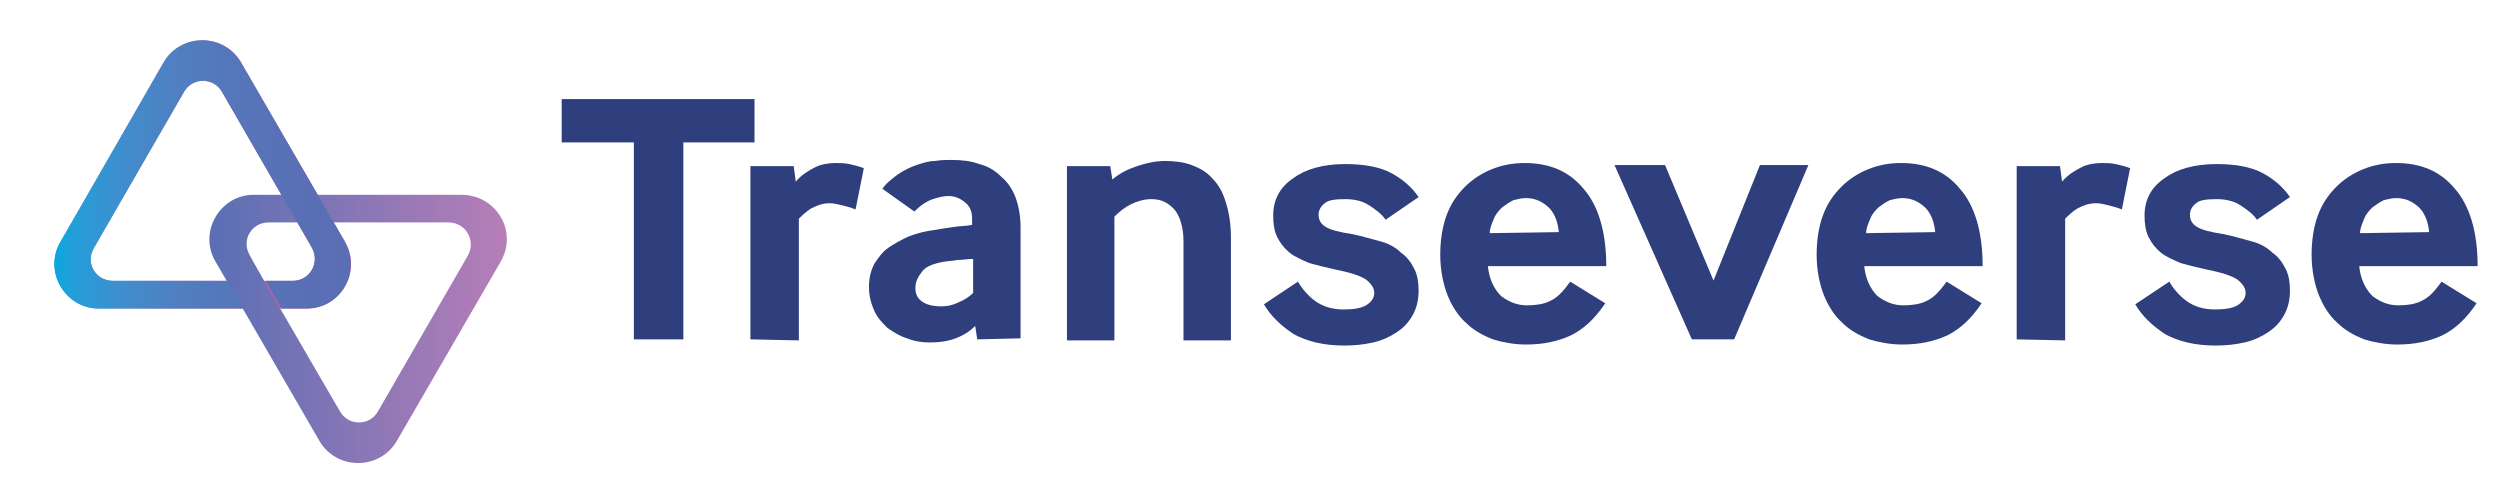
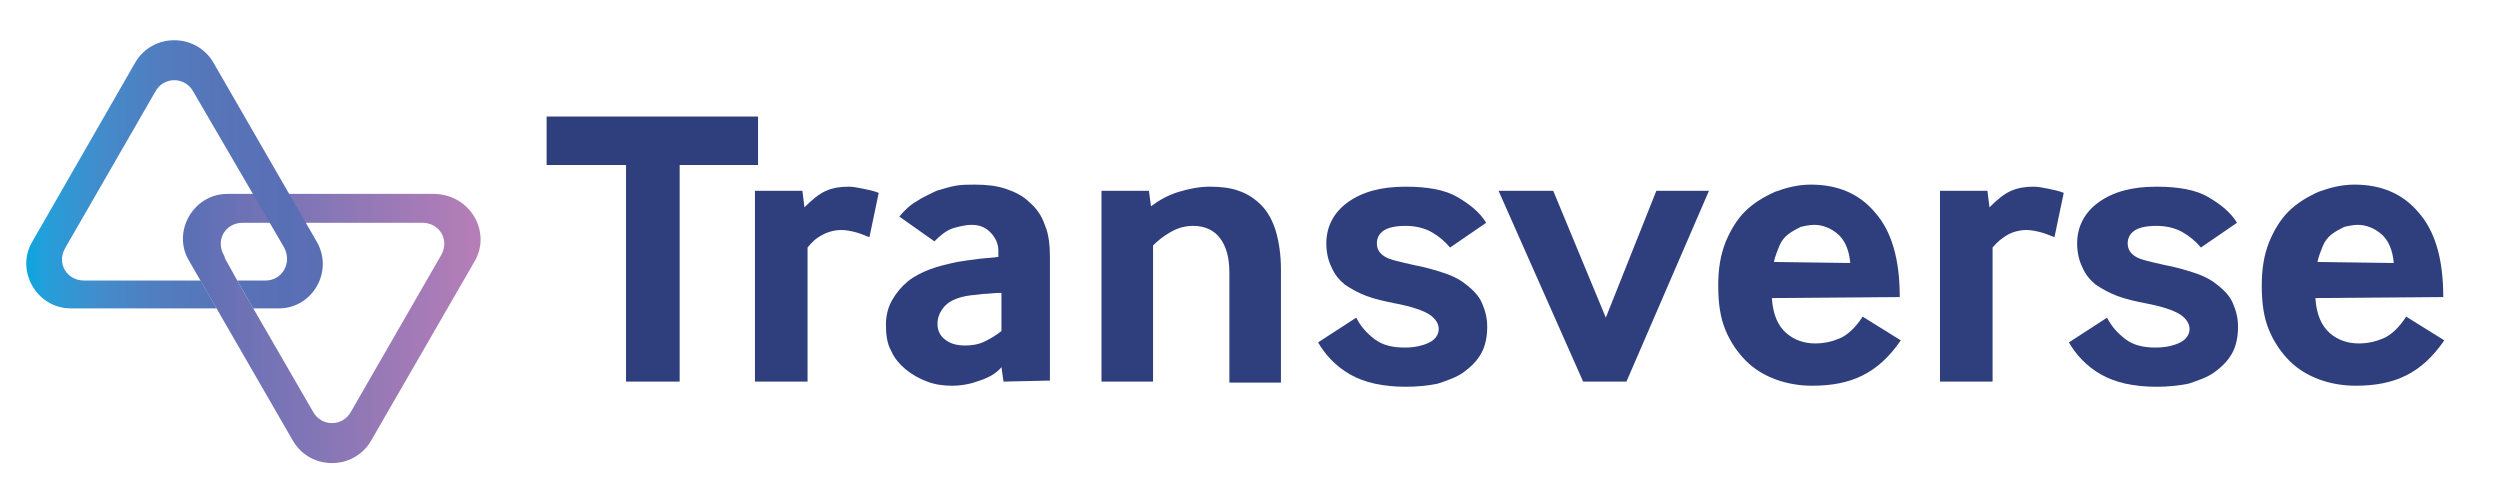
- <svg xmlns="http://www.w3.org/2000/svg" id="Layer_1" data-name="Layer 1" viewBox="0 0 242.44 47.02">
+ <svg xmlns="http://www.w3.org/2000/svg" id="Layer_1" data-name="Layer 1" viewBox="0 0 242.4 47">
  <defs>
    <style>
      .cls-1 {
        fill: url(#linear-gradient);
      }

-       .cls-1, .cls-2, .cls-3, .cls-4 {
+       .cls-1, .cls-2, .cls-3 {
        stroke-width: 0px;
      }

      .cls-2 {
        fill: url(#linear-gradient-2);
      }

      .cls-3 {
-         fill: url(#linear-gradient-3);
-       }
- 
-       .cls-4 {
        fill: #2f3e7c;
      }
    </style>
-     <linearGradient id="linear-gradient" x1="5.27" y1="-611.3" x2="34.04" y2="-611.3" gradientTransform="translate(0 -594.39) scale(1 -1)" gradientUnits="userSpaceOnUse">
-       <stop offset="0" stop-color="#09a6df" />
-       <stop offset=".13" stop-color="#7497ce" />
-       <stop offset=".26" stop-color="#9e87bf" />
-       <stop offset=".41" stop-color="#bb78b2" />
-       <stop offset=".55" stop-color="#d069a9" />
-       <stop offset=".69" stop-color="#de5ba1" />
-       <stop offset=".84" stop-color="#e6519d" />
-       <stop offset="1" stop-color="#e94d9c" />
-     </linearGradient>
-     <linearGradient id="linear-gradient-2" x1="20.42" y1="842.95" x2="49.17" y2="842.95" gradientTransform="translate(0 -811.05)" gradientUnits="userSpaceOnUse">
+     <linearGradient id="linear-gradient" x1="17.86" y1="-794.9" x2="46.61" y2="-794.9" gradientTransform="translate(0 -763.05) scale(1 -1)" gradientUnits="userSpaceOnUse">
      <stop offset="0" stop-color="#5a6fb5" />
      <stop offset="1" stop-color="#b77eb7" />
    </linearGradient>
-     <linearGradient id="linear-gradient-3" x1="5.27" y1="-611.3" x2="34.05" y2="-611.3" gradientTransform="translate(0 -594.39) scale(1 -1)" gradientUnits="userSpaceOnUse">
+     <linearGradient id="linear-gradient-2" x1="2.55" y1="711.29" x2="31.3" y2="711.29" gradientTransform="translate(0 -694.39)" gradientUnits="userSpaceOnUse">
      <stop offset="0" stop-color="#09a6df" />
      <stop offset=".06" stop-color="#239fda" />
      <stop offset=".24" stop-color="#418dcc" />
      <stop offset=".42" stop-color="#4f7fc1" />
      <stop offset=".6" stop-color="#5676ba" />
      <stop offset=".8" stop-color="#5970b6" />
      <stop offset="1" stop-color="#5a6eb4" />
    </linearGradient>
  </defs>
-   <path class="cls-1" d="M33.46,23.46L23.36,6.03c-1.67-2.83-5.81-2.83-7.48,0L5.86,23.46c-1.67,2.83.44,6.46,3.7,6.46h20.12c3.34,0,5.45-3.56,3.78-6.46ZM28.38,27.24H10.94c-1.67,0-2.69-1.74-1.82-3.2l8.72-15.11c.8-1.45,2.91-1.45,3.7,0l8.72,15.11c.8,1.45-.22,3.2-1.89,3.2Z" />
-   <path class="cls-2" d="M48.57,25.35l-10.1,17.43c-1.67,2.83-5.81,2.83-7.48,0l-10.1-17.43c-1.67-2.83.44-6.46,3.7-6.46h20.12c3.49,0,5.52,3.63,3.85,6.46ZM43.48,21.57h-17.43c-1.67,0-2.69,1.74-1.82,3.2l.15.29,1.53,2.69,7.05,12.13c.8,1.45,2.91,1.45,3.7,0l8.72-15.11c.8-1.45-.22-3.2-1.89-3.2Z" />
-   <path class="cls-3" d="M33.46,23.46L23.36,6.03c-1.67-2.83-5.81-2.83-7.48,0L5.86,23.46c-1.67,2.83.44,6.46,3.7,6.46h14.09l-1.53-2.69h-11.19c-1.67,0-2.69-1.74-1.82-3.2l8.72-15.11c.8-1.45,2.91-1.45,3.7,0l8.72,15.11c.8,1.45-.22,3.2-1.82,3.2h-2.69l1.53,2.69h2.54c3.2,0,5.3-3.56,3.63-6.46Z" />
+   <path class="cls-1" d="M46.04,25.3l-10.1,17.5c-1.7,2.8-5.8,2.8-7.5,0l-10.1-17.5c-1.7-2.8.4-6.5,3.7-6.5h20.1c3.5.1,5.5,3.7,3.9,6.5ZM40.94,21.6h-17.4c-1.7,0-2.7,1.7-1.8,3.2l.1.3,1.5,2.7,7,12.1c.8,1.5,2.9,1.5,3.7,0l8.7-15.1c.9-1.5-.1-3.2-1.8-3.2Z" />
+   <path class="cls-2" d="M30.75,23.5L20.65,6c-1.7-2.8-5.8-2.8-7.5,0L3.15,23.4c-1.7,2.8.4,6.5,3.7,6.5h14.15l-1.55-2.7h-11.3c-1.7,0-2.7-1.7-1.8-3.2l8.7-15.1c.8-1.5,2.9-1.5,3.7,0l8.8,15.1c.8,1.5-.2,3.2-1.8,3.2h-2.75l1.55,2.7h2.5c3.2,0,5.3-3.5,3.7-6.4Z" />
  <g>
-     <path class="cls-4" d="M61.47,32.91V13.81h-7v-4.2h18.7v4.2h-6.9v19.1h-4.8Z" />
-     <path class="cls-4" d="M72.77,32.91v-16.8h4.2l.2,1.5c.6-.7,1.3-1.1,1.9-1.4s1.3-.4,2-.4c.4,0,.8,0,1.3.1.4.1.9.2,1.4.4l-.8,4c-.5-.2-.9-.3-1.3-.4s-.8-.2-1.2-.2c-.7,0-1.2.2-1.8.5-.5.3-.9.7-1.2,1v11.8l-4.7-.1h0Z" />
-     <path class="cls-4" d="M94.77,32.91l-.2-1.3c-.5.5-1.1.9-1.9,1.2-.8.3-1.6.4-2.5.4-.7,0-1.5-.1-2.2-.4-.7-.2-1.3-.6-1.9-1-.5-.5-1-1-1.3-1.7s-.5-1.4-.5-2.3.2-1.6.5-2.2c.4-.6.8-1.2,1.4-1.6s1.3-.8,2-1.1c.8-.3,1.6-.5,2.4-.6.6-.1,1.2-.2,1.9-.3.7-.1,1.3-.1,1.8-.2v-.6c0-.7-.2-1.2-.7-1.6s-1-.6-1.6-.6c-.4,0-.9.1-1.5.3-.6.2-1.2.6-1.8,1.2l-3.1-2.2c.4-.6,1-1,1.5-1.4.6-.4,1.2-.7,1.8-.9.6-.2,1.2-.4,1.8-.4.6-.1,1.1-.1,1.6-.1,1,0,1.9.1,2.7.4.8.2,1.5.6,2.1,1.2.6.5,1.1,1.2,1.4,2,.3.8.5,1.8.5,2.9v10.8l-4.2.1h0ZM94.37,25.11c-.5,0-1,.1-1.5.1-.5.1-1,.1-1.5.2-1,.2-1.7.5-2,1-.4.5-.6,1-.6,1.5,0,.6.2,1,.6,1.3s1,.5,1.9.5c.6,0,1.1-.1,1.7-.4.5-.2,1-.5,1.4-.9v-3.3h0Z" />
-     <path class="cls-4" d="M103.47,32.91v-16.8h4.2l.2,1.3c.7-.6,1.5-1,2.4-1.3s1.8-.5,2.7-.5,1.8.1,2.6.4,1.5.7,2,1.3c.6.6,1,1.3,1.3,2.3.3.9.5,2.1.5,3.4v10h-4.6v-9.6c0-1.3-.3-2.3-.8-3-.6-.7-1.3-1.1-2.3-1.1-.7,0-1.4.2-2,.5s-1.1.7-1.6,1.2v12h-4.6v-.1h0Z" />
-     <path class="cls-4" d="M125.87,27.31c.4.7,1,1.4,1.7,1.9s1.6.8,2.7.8c.9,0,1.7-.1,2.2-.4s.8-.7.8-1.2-.3-.9-.8-1.3c-.6-.4-1.6-.7-3.1-1-.9-.2-1.7-.4-2.4-.6-.7-.3-1.4-.6-1.9-1s-.9-.9-1.2-1.5-.4-1.3-.4-2.1c0-1.5.6-2.7,1.9-3.6,1.2-.9,2.9-1.4,5.1-1.4,1.9,0,3.4.3,4.5.9s2,1.4,2.6,2.3l-3.2,2.2c-.4-.6-1-1-1.6-1.4s-1.4-.6-2.3-.6c-1,0-1.7.1-2,.4-.4.3-.6.7-.6,1.1,0,.5.2.9.7,1.2s1.3.5,2.6.7c1,.2,1.9.5,2.7.7s1.5.6,2,1.1c.6.4,1,1,1.3,1.6s.4,1.3.4,2.1c0,.9-.2,1.7-.6,2.4s-.9,1.2-1.5,1.6-1.4.8-2.3,1-1.8.3-2.8.3c-2,0-3.6-.4-4.9-1.1-1.2-.8-2.2-1.7-2.9-2.9l3.3-2.2Z" />
-     <path class="cls-4" d="M144.27,25.61c.1,1.4.6,2.4,1.3,3.1.8.6,1.6.9,2.5.9.8,0,1.6-.1,2.2-.4.7-.3,1.3-.9,2-1.9l3.4,2.1c-1,1.5-2.1,2.5-3.3,3.1-1.3.6-2.7.9-4.4.9-1.1,0-2.2-.2-3.2-.5-1-.4-1.9-.9-2.6-1.6-.8-.7-1.4-1.7-1.8-2.7s-.7-2.4-.7-3.9c0-1.4.2-2.7.6-3.8s1-2,1.8-2.8c.7-.7,1.6-1.3,2.6-1.7,1-.4,2-.6,3.2-.6,2.4,0,4.3.8,5.7,2.5,1.4,1.6,2.2,4.1,2.2,7.5h-11.5v-.2ZM151.17,22.51c-.1-1.1-.5-2-1.1-2.5-.7-.6-1.4-.8-2.1-.8-.4,0-.8.1-1.2.2-.4.2-.7.4-1.1.7-.3.3-.6.6-.8,1.1s-.4.9-.4,1.4l6.7-.1h0Z" />
-     <path class="cls-4" d="M164.07,32.91l-7.5-16.9h4.9l4.7,11.2,4.5-11.2h4.7l-7.2,16.9h-4.1Z" />
-     <path class="cls-4" d="M180.77,25.61c.1,1.4.6,2.4,1.3,3.1.8.6,1.6.9,2.5.9.8,0,1.6-.1,2.2-.4.7-.3,1.3-.9,2-1.9l3.4,2.1c-1,1.5-2.1,2.5-3.3,3.1-1.3.6-2.7.9-4.4.9-1.1,0-2.2-.2-3.2-.5-1-.4-1.9-.9-2.6-1.6-.8-.7-1.4-1.7-1.8-2.7s-.7-2.4-.7-3.9c0-1.4.2-2.7.6-3.8s1-2,1.8-2.8c.7-.7,1.6-1.3,2.6-1.7,1-.4,2-.6,3.2-.6,2.4,0,4.3.8,5.7,2.5,1.4,1.6,2.2,4.1,2.2,7.5h-11.5v-.2ZM187.67,22.51c-.1-1.1-.5-2-1.1-2.5-.7-.6-1.4-.8-2.1-.8-.4,0-.8.1-1.2.2-.4.2-.7.4-1.1.7-.3.3-.6.6-.8,1.1s-.4.9-.4,1.4l6.7-.1h0Z" />
-     <path class="cls-4" d="M195.57,32.91v-16.8h4.2l.2,1.5c.6-.7,1.3-1.1,1.9-1.4.6-.3,1.3-.4,2-.4.4,0,.8,0,1.3.1.4.1.9.2,1.4.4l-.8,4c-.5-.2-.9-.3-1.3-.4-.4-.1-.8-.2-1.2-.2-.7,0-1.2.2-1.8.5-.5.3-.9.7-1.2,1v11.8l-4.7-.1h0Z" />
-     <path class="cls-4" d="M210.37,27.31c.4.7,1,1.4,1.7,1.9s1.6.8,2.7.8c.9,0,1.7-.1,2.2-.4s.8-.7.8-1.2-.3-.9-.8-1.3c-.6-.4-1.6-.7-3.1-1-.9-.2-1.7-.4-2.4-.6-.7-.3-1.4-.6-1.9-1s-.9-.9-1.2-1.5-.4-1.3-.4-2.1c0-1.5.6-2.7,1.9-3.6,1.2-.9,2.9-1.4,5.1-1.4,1.9,0,3.4.3,4.5.9s2,1.4,2.6,2.3l-3.2,2.2c-.4-.6-1-1-1.6-1.4s-1.4-.6-2.3-.6c-1,0-1.7.1-2,.4-.4.3-.6.7-.6,1.1,0,.5.2.9.7,1.2s1.3.5,2.6.7c1,.2,1.9.5,2.7.7s1.5.6,2,1.1c.6.4,1,1,1.3,1.6s.4,1.3.4,2.1c0,.9-.2,1.7-.6,2.4s-.9,1.2-1.5,1.6-1.4.8-2.3,1-1.8.3-2.8.3c-2,0-3.6-.4-4.9-1.1-1.2-.8-2.2-1.7-2.9-2.9l3.3-2.2Z" />
-     <path class="cls-4" d="M228.77,25.61c.1,1.4.6,2.4,1.3,3.1.8.6,1.6.9,2.5.9.8,0,1.6-.1,2.2-.4.7-.3,1.3-.9,2-1.9l3.4,2.1c-1,1.5-2.1,2.5-3.3,3.1-1.3.6-2.7.9-4.4.9-1.1,0-2.2-.2-3.2-.5-1-.4-1.9-.9-2.6-1.6-.8-.7-1.4-1.7-1.8-2.7s-.7-2.4-.7-3.9c0-1.4.2-2.7.6-3.8s1-2,1.8-2.8c.7-.7,1.6-1.3,2.6-1.7,1-.4,2-.6,3.2-.6,2.4,0,4.3.8,5.7,2.5,1.4,1.6,2.2,4.1,2.2,7.5h-11.5v-.2h0ZM235.57,22.51c-.1-1.1-.5-2-1.1-2.5-.7-.6-1.4-.8-2.1-.8-.4,0-.8.1-1.2.2-.4.2-.7.4-1.1.7-.3.3-.6.6-.8,1.1s-.4.9-.4,1.4l6.7-.1h0Z" />
+     <path class="cls-3" d="M60.7,37v-21h-7.7v-4.7h20.5v4.7h-7.6v21s-5.2,0-5.2,0Z" />
+     <path class="cls-3" d="M73.2,37v-18.5h4.6l.2,1.6c.7-.7,1.4-1.3,2.1-1.6.7-.3,1.4-.4,2.2-.4.4,0,.9.1,1.4.2s1,.2,1.5.4l-.9,4.3c-.5-.2-1-.4-1.4-.5s-.9-.2-1.3-.2c-.7,0-1.4.2-1.9.5-.6.3-1,.7-1.4,1.2v13s-5.1,0-5.1,0Z" />
+     <path class="cls-3" d="M97.3,37l-.2-1.4c-.5.6-1.2,1-2.1,1.3-.8.3-1.7.5-2.7.5-.8,0-1.6-.1-2.4-.4s-1.5-.7-2.1-1.2-1.1-1.1-1.4-1.8c-.4-.7-.5-1.6-.5-2.5s.2-1.7.6-2.4.9-1.3,1.5-1.8,1.4-.9,2.2-1.2c.8-.3,1.7-.5,2.6-.7.6-.1,1.3-.2,2.1-.3.8-.1,1.4-.1,1.9-.2v-.6c0-.7-.3-1.3-.8-1.8s-1.1-.7-1.8-.7c-.4,0-1,.1-1.7.3-.7.2-1.3.7-1.9,1.3l-3.4-2.4c.5-.6,1-1.1,1.7-1.5.6-.4,1.3-.7,1.9-1,.7-.2,1.3-.4,1.9-.5s1.2-.1,1.8-.1c1.1,0,2.1.1,3,.4s1.7.7,2.3,1.3c.7.6,1.2,1.3,1.5,2.2.4.9.5,2,.5,3.2v11.9l-4.5.1h0ZM96.9,28.4c-.5,0-1.1.1-1.6.1-.6.1-1.1.1-1.6.2-1.1.2-1.8.6-2.2,1.1s-.6,1-.6,1.6.2,1.1.7,1.5,1.1.6,2,.6c.6,0,1.3-.1,1.9-.4s1.1-.6,1.6-1v-3.7s-.2,0-.2,0Z" />
+     <path class="cls-3" d="M106.8,37v-18.5h4.6l.2,1.5c.8-.6,1.7-1.1,2.7-1.4s2-.5,3-.5,2,.1,2.8.4c.9.3,1.6.8,2.2,1.4s1.1,1.5,1.4,2.5.5,2.3.5,3.7v11h-5v-10.7c0-1.4-.3-2.5-.9-3.3s-1.5-1.2-2.6-1.2c-.8,0-1.5.2-2.2.6s-1.2.8-1.7,1.3v13.2s-5,0-5,0Z" />
+     <path class="cls-3" d="M131.5,30.8c.4.8,1,1.5,1.8,2.1s1.8.8,2.9.8c1,0,1.8-.2,2.4-.5s.9-.8.9-1.3-.3-1-.9-1.4-1.8-.8-3.4-1.1c-1-.2-1.9-.4-2.7-.7-.8-.3-1.5-.7-2.1-1.1-.6-.5-1-1-1.3-1.7-.3-.6-.5-1.4-.5-2.3,0-1.6.7-3,2.1-4s3.2-1.5,5.6-1.5c2.1,0,3.8.3,5,1s2.2,1.5,2.8,2.5l-3.5,2.4c-.5-.6-1.1-1.1-1.8-1.5-.7-.4-1.6-.6-2.5-.6-1.1,0-1.8.2-2.2.5-.4.3-.6.7-.6,1.2,0,.6.3,1,.8,1.3s1.5.5,2.8.8c1.1.2,2.1.5,3,.8s1.6.7,2.2,1.2,1.1,1,1.4,1.7.5,1.4.5,2.3c0,1-.2,1.9-.6,2.6s-1,1.3-1.7,1.8-1.6.8-2.5,1.1c-1,.2-2,.3-3.1.3-2.2,0-4-.4-5.4-1.2s-2.4-1.9-3.1-3.1l3.7-2.4Z" />
+     <path class="cls-3" d="M153.5,37l-8.2-18.5h5.3l5.1,12.3,4.9-12.3h5.1l-8,18.5s-4.2,0-4.2,0Z" />
+     <path class="cls-3" d="M171.8,28.9c.1,1.6.6,2.7,1.4,3.4s1.8,1,2.8,1c.9,0,1.7-.2,2.4-.5.7-.3,1.5-1,2.2-2.1l3.7,2.3c-1.1,1.6-2.3,2.7-3.7,3.4-1.4.7-3,1-4.9,1-1.2,0-2.4-.2-3.5-.6s-2.1-1-2.9-1.8-1.5-1.8-2-3-.7-2.6-.7-4.3c0-1.6.2-2.9.7-4.2.5-1.2,1.1-2.2,1.9-3s1.8-1.4,2.9-1.9c1.1-.4,2.2-.7,3.5-.7,2.6,0,4.7.9,6.2,2.7,1.6,1.8,2.4,4.5,2.4,8.2l-12.4.1h0ZM179.4,25.5c-.1-1.2-.5-2.2-1.2-2.8-.7-.6-1.5-.9-2.3-.9-.4,0-.9.1-1.3.2-.4.2-.8.4-1.2.7-.4.3-.7.7-.9,1.2-.2.5-.4,1-.5,1.5l7.4.1h0Z" />
+     <path class="cls-3" d="M188.1,37v-18.5h4.6l.2,1.6c.7-.7,1.4-1.3,2.1-1.6.7-.3,1.4-.4,2.2-.4.4,0,.9.1,1.4.2s1,.2,1.5.4l-.9,4.3c-.5-.2-1-.4-1.4-.5s-.9-.2-1.3-.2c-.7,0-1.4.2-1.9.5s-1,.7-1.4,1.2v13s-5.1,0-5.1,0Z" />
+     <path class="cls-3" d="M204.3,30.8c.4.8,1,1.5,1.8,2.1s1.8.8,2.9.8c1,0,1.8-.2,2.4-.5s.9-.8.9-1.3-.3-1-.9-1.4-1.8-.8-3.4-1.1c-1-.2-1.9-.4-2.7-.7s-1.5-.7-2.1-1.1c-.6-.5-1-1-1.3-1.7-.3-.6-.5-1.4-.5-2.3,0-1.6.7-3,2.1-4s3.2-1.5,5.6-1.5c2.1,0,3.8.3,5,1s2.2,1.5,2.8,2.5l-3.5,2.4c-.5-.6-1.1-1.1-1.8-1.5-.7-.4-1.6-.6-2.5-.6-1.1,0-1.8.2-2.2.5-.4.3-.6.7-.6,1.2,0,.6.3,1,.8,1.3s1.5.5,2.8.8c1.1.2,2.1.5,3,.8s1.6.7,2.2,1.2,1.1,1,1.4,1.7.5,1.4.5,2.3c0,1-.2,1.9-.6,2.6s-1,1.3-1.7,1.8-1.6.8-2.5,1.1c-1,.2-2,.3-3.1.3-2.2,0-4-.4-5.4-1.2s-2.4-1.9-3.1-3.1l3.7-2.4Z" />
+     <path class="cls-3" d="M224.5,28.9c.1,1.6.6,2.7,1.4,3.4.8.7,1.8,1,2.8,1,.9,0,1.7-.2,2.4-.5s1.5-1,2.2-2.1l3.7,2.3c-1.1,1.6-2.3,2.7-3.7,3.4s-3,1-4.9,1c-1.2,0-2.4-.2-3.5-.6s-2.1-1-2.9-1.8-1.5-1.8-2-3-.7-2.6-.7-4.3c0-1.6.2-2.9.7-4.2.5-1.2,1.1-2.2,1.9-3s1.8-1.4,2.9-1.9c1.1-.4,2.2-.7,3.5-.7,2.6,0,4.7.9,6.2,2.7,1.6,1.8,2.4,4.5,2.4,8.2l-12.4.1h0ZM232.1,25.5c-.1-1.2-.5-2.2-1.2-2.8s-1.5-.9-2.3-.9c-.4,0-.9.1-1.3.2-.4.2-.8.4-1.2.7s-.7.7-.9,1.2-.4,1-.5,1.5l7.4.1h0Z" />
  </g>
</svg>
